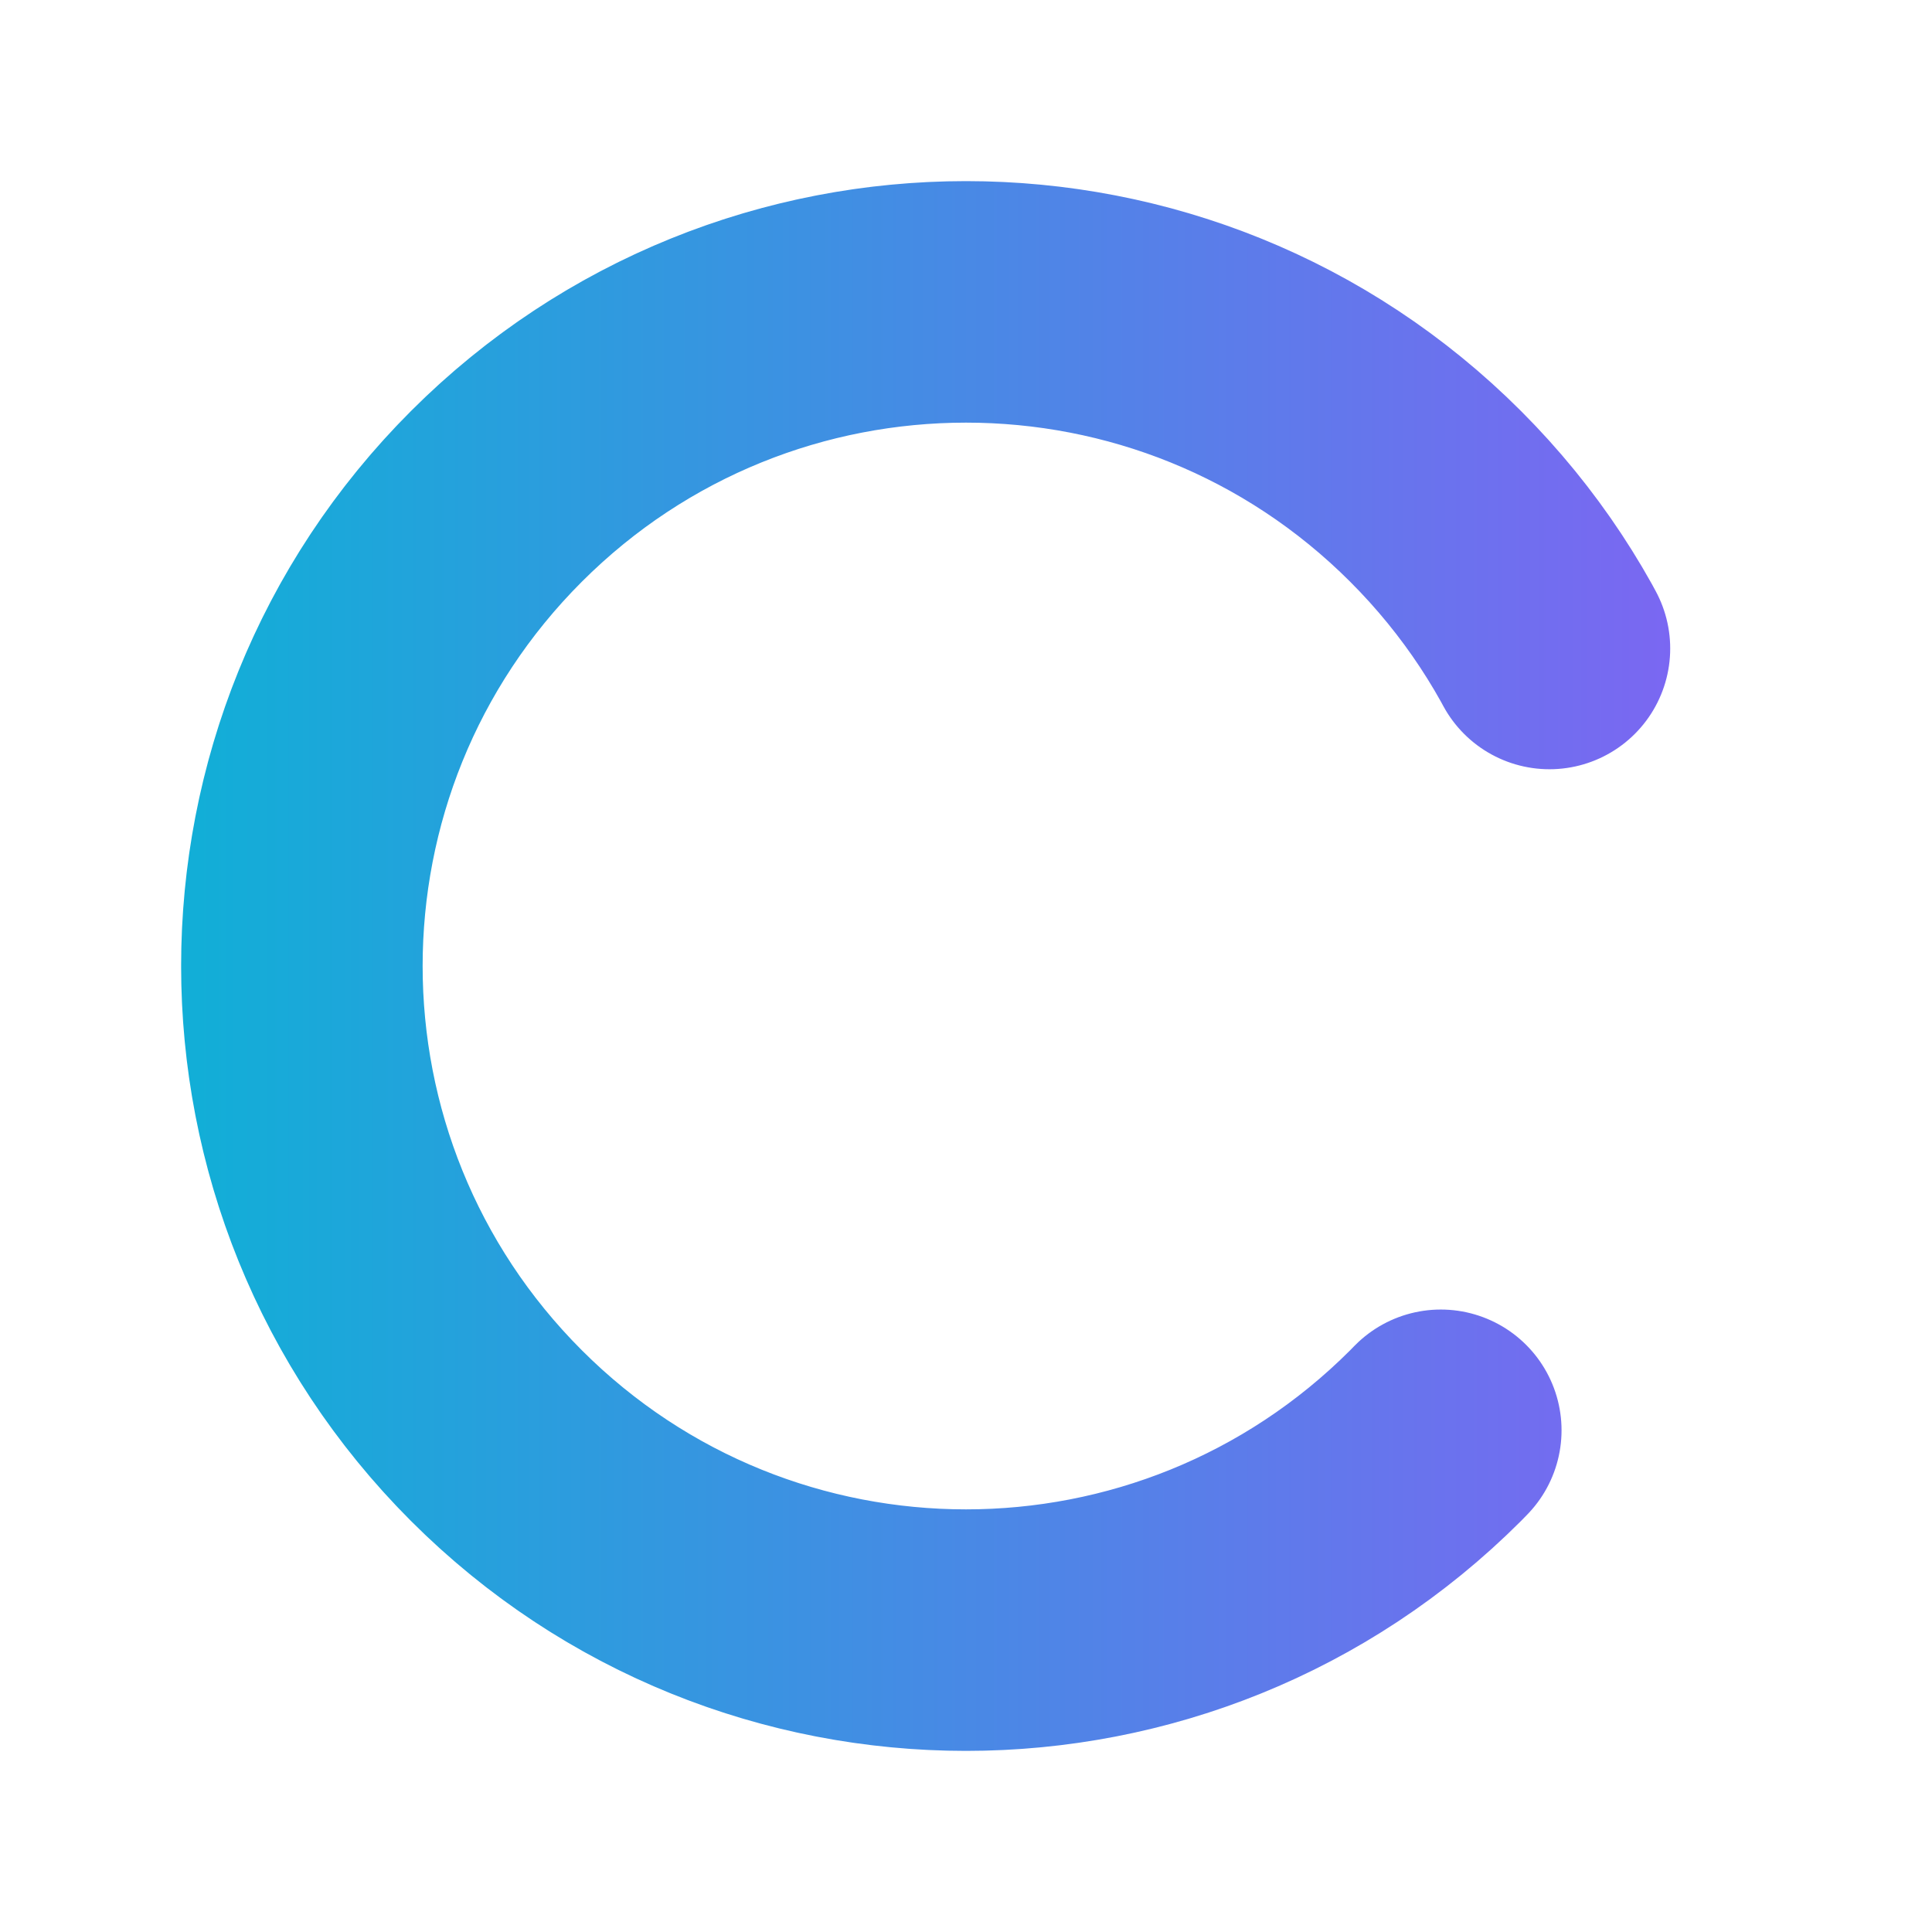
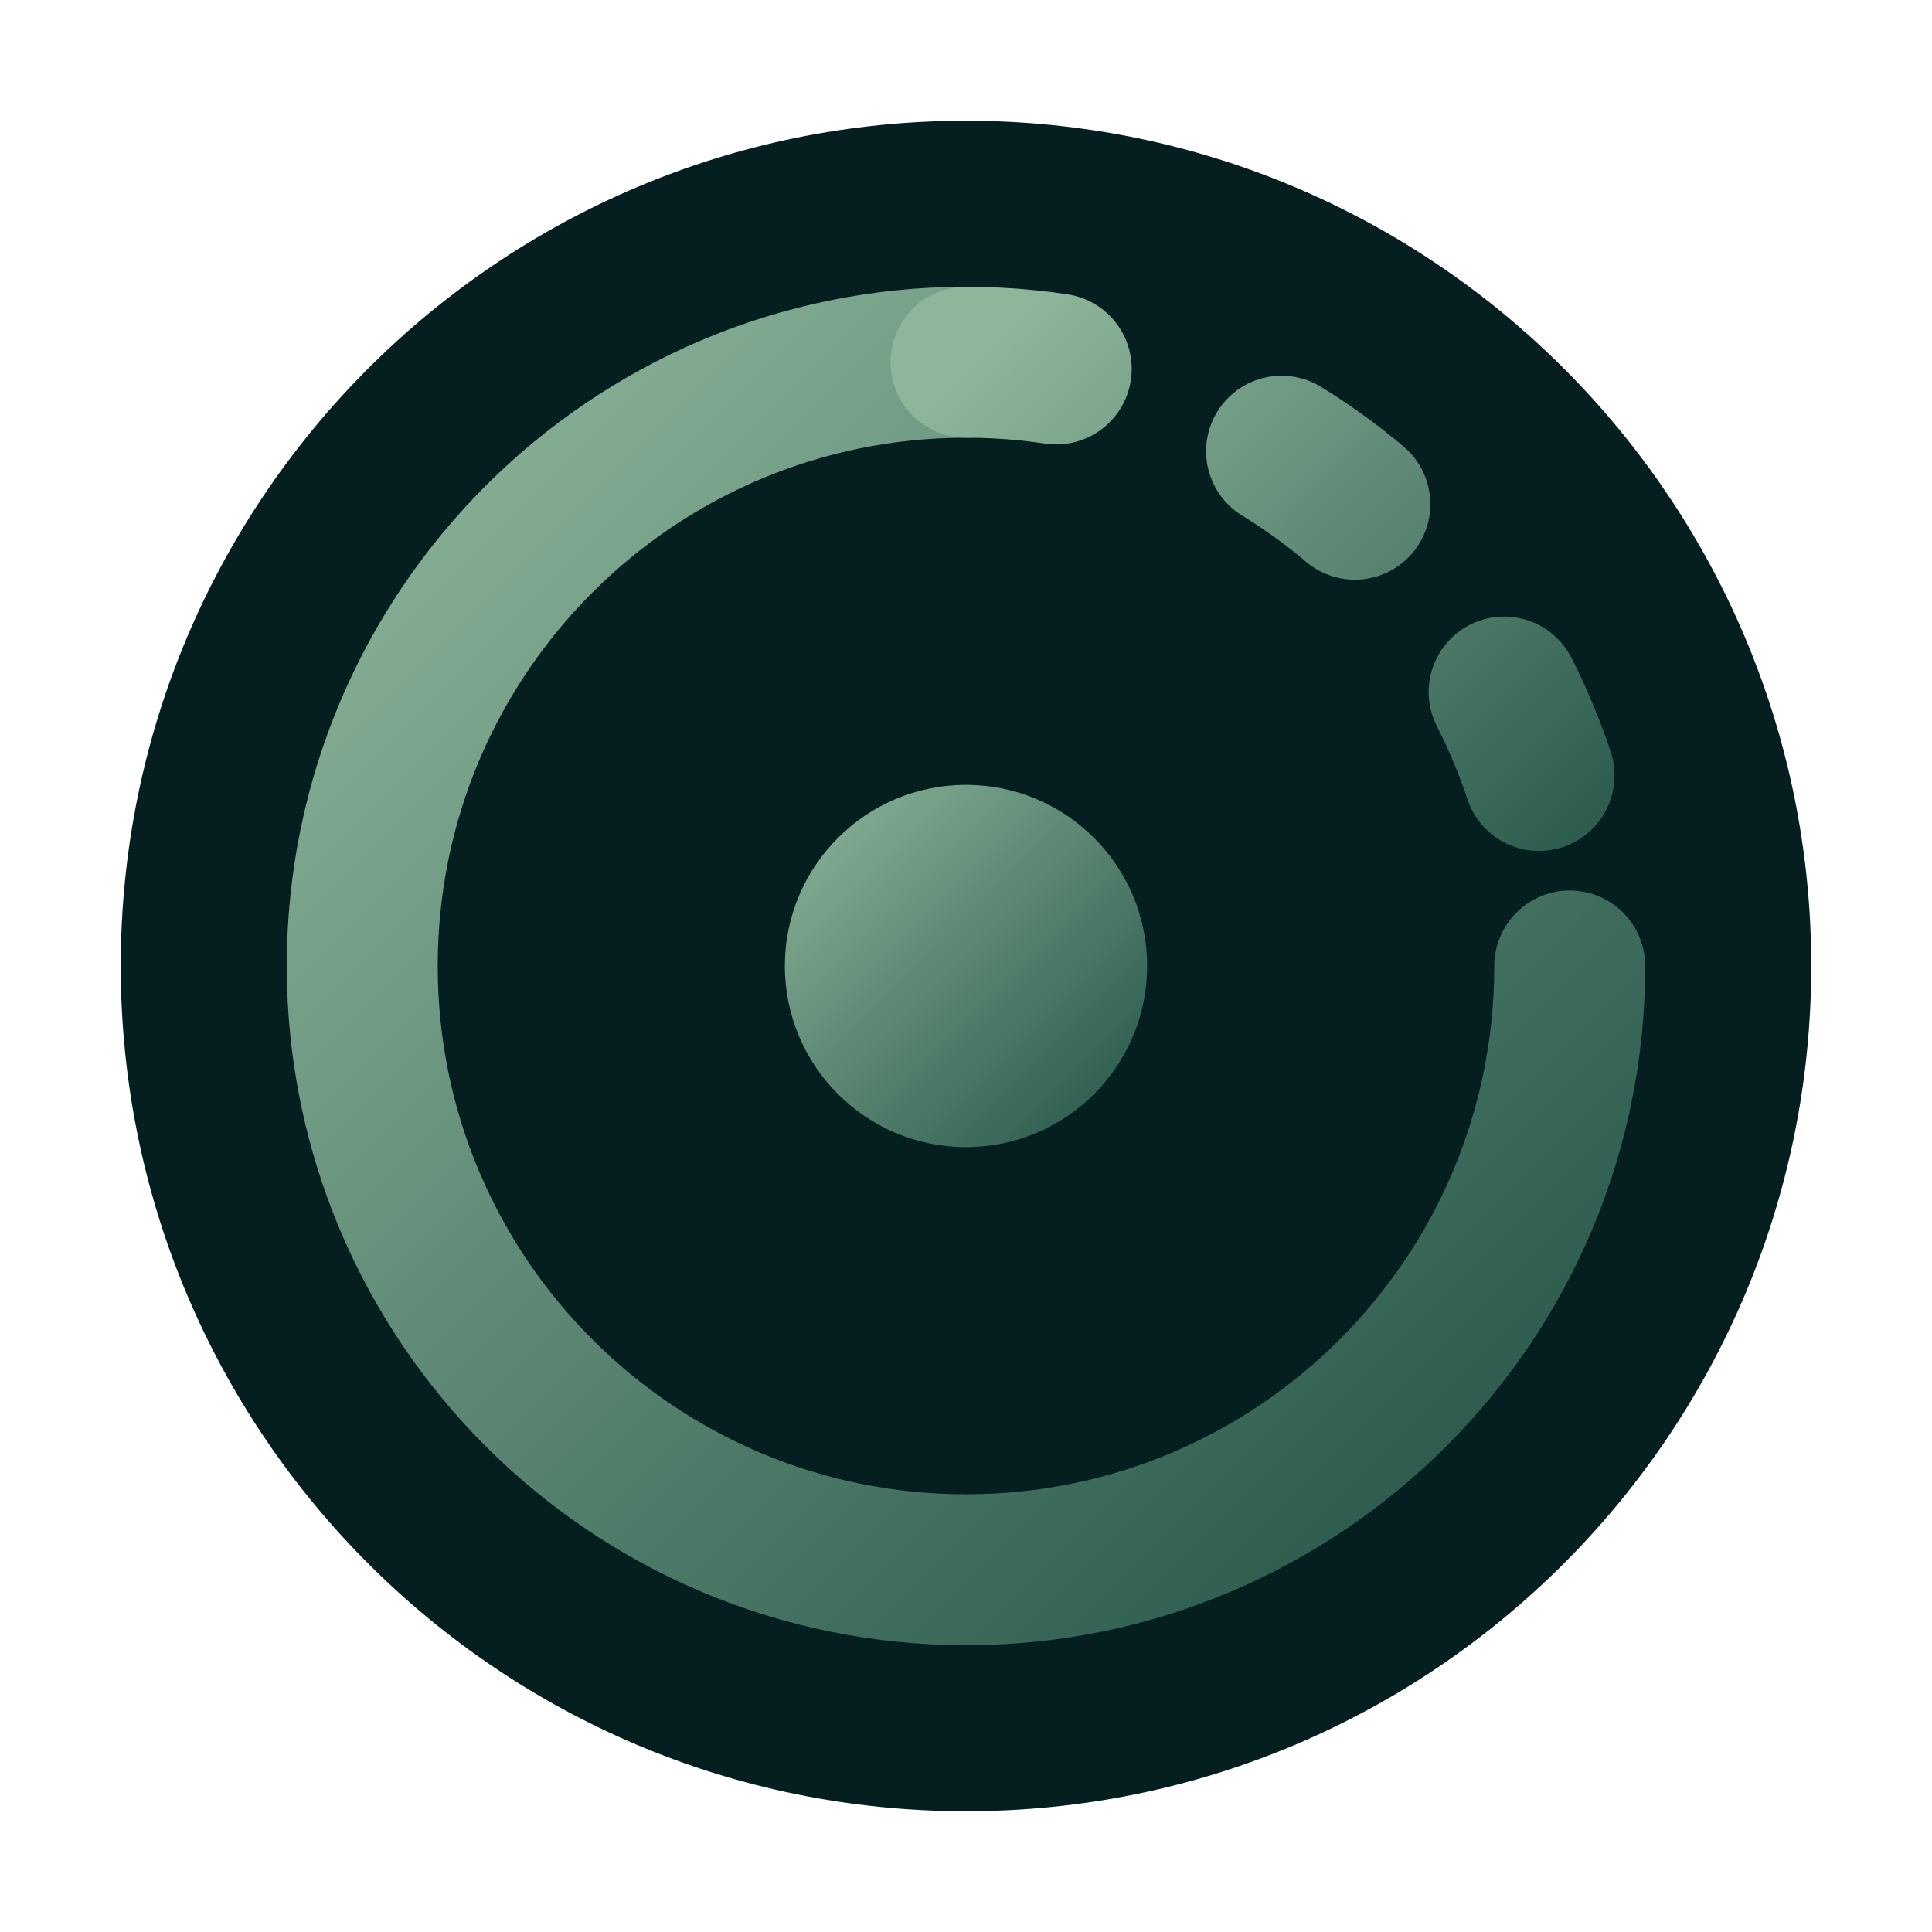
- <svg xmlns="http://www.w3.org/2000/svg" width="32" height="32" viewBox="0 0 32 32" fill="none">
+ <svg xmlns="http://www.w3.org/2000/svg" viewBox="0 0 32 32" width="32" height="32">
  <defs>
-     <linearGradient id="loopaFav" x1="100%" y1="0%" x2="0%" y2="100%">
-       <stop offset="0%" stop-color="#8b5cf6" />
-       <stop offset="100%" stop-color="#06b6d4" />
+     <linearGradient id="loopGrad" x1="0%" y1="0%" x2="100%" y2="100%">
+       <stop offset="0%" stop-color="#8EB69B" />
+       <stop offset="100%" stop-color="#235347" />
    </linearGradient>
  </defs>
-   <circle cx="16" cy="16" r="11" stroke="url(#loopaFav)" stroke-width="4" fill="none" stroke-linecap="round" stroke-dasharray="55 14" transform="rotate(45 16 16)" />
+   <circle cx="16" cy="16" r="14" fill="#051F20" />
+   <path d="M16 6C10.477 6 6 10.477 6 16s4.477 10 10 10c5.523 0 10-4.477 10-10" stroke="url(#loopGrad)" stroke-width="2.5" stroke-linecap="round" fill="none" />
+   <path d="M16 6c5.523 0 10 4.477 10 10" stroke="url(#loopGrad)" stroke-width="2.5" stroke-linecap="round" stroke-dasharray="1.5 4" fill="none" />
+   <circle cx="16" cy="16" r="3" fill="url(#loopGrad)" />
</svg>
